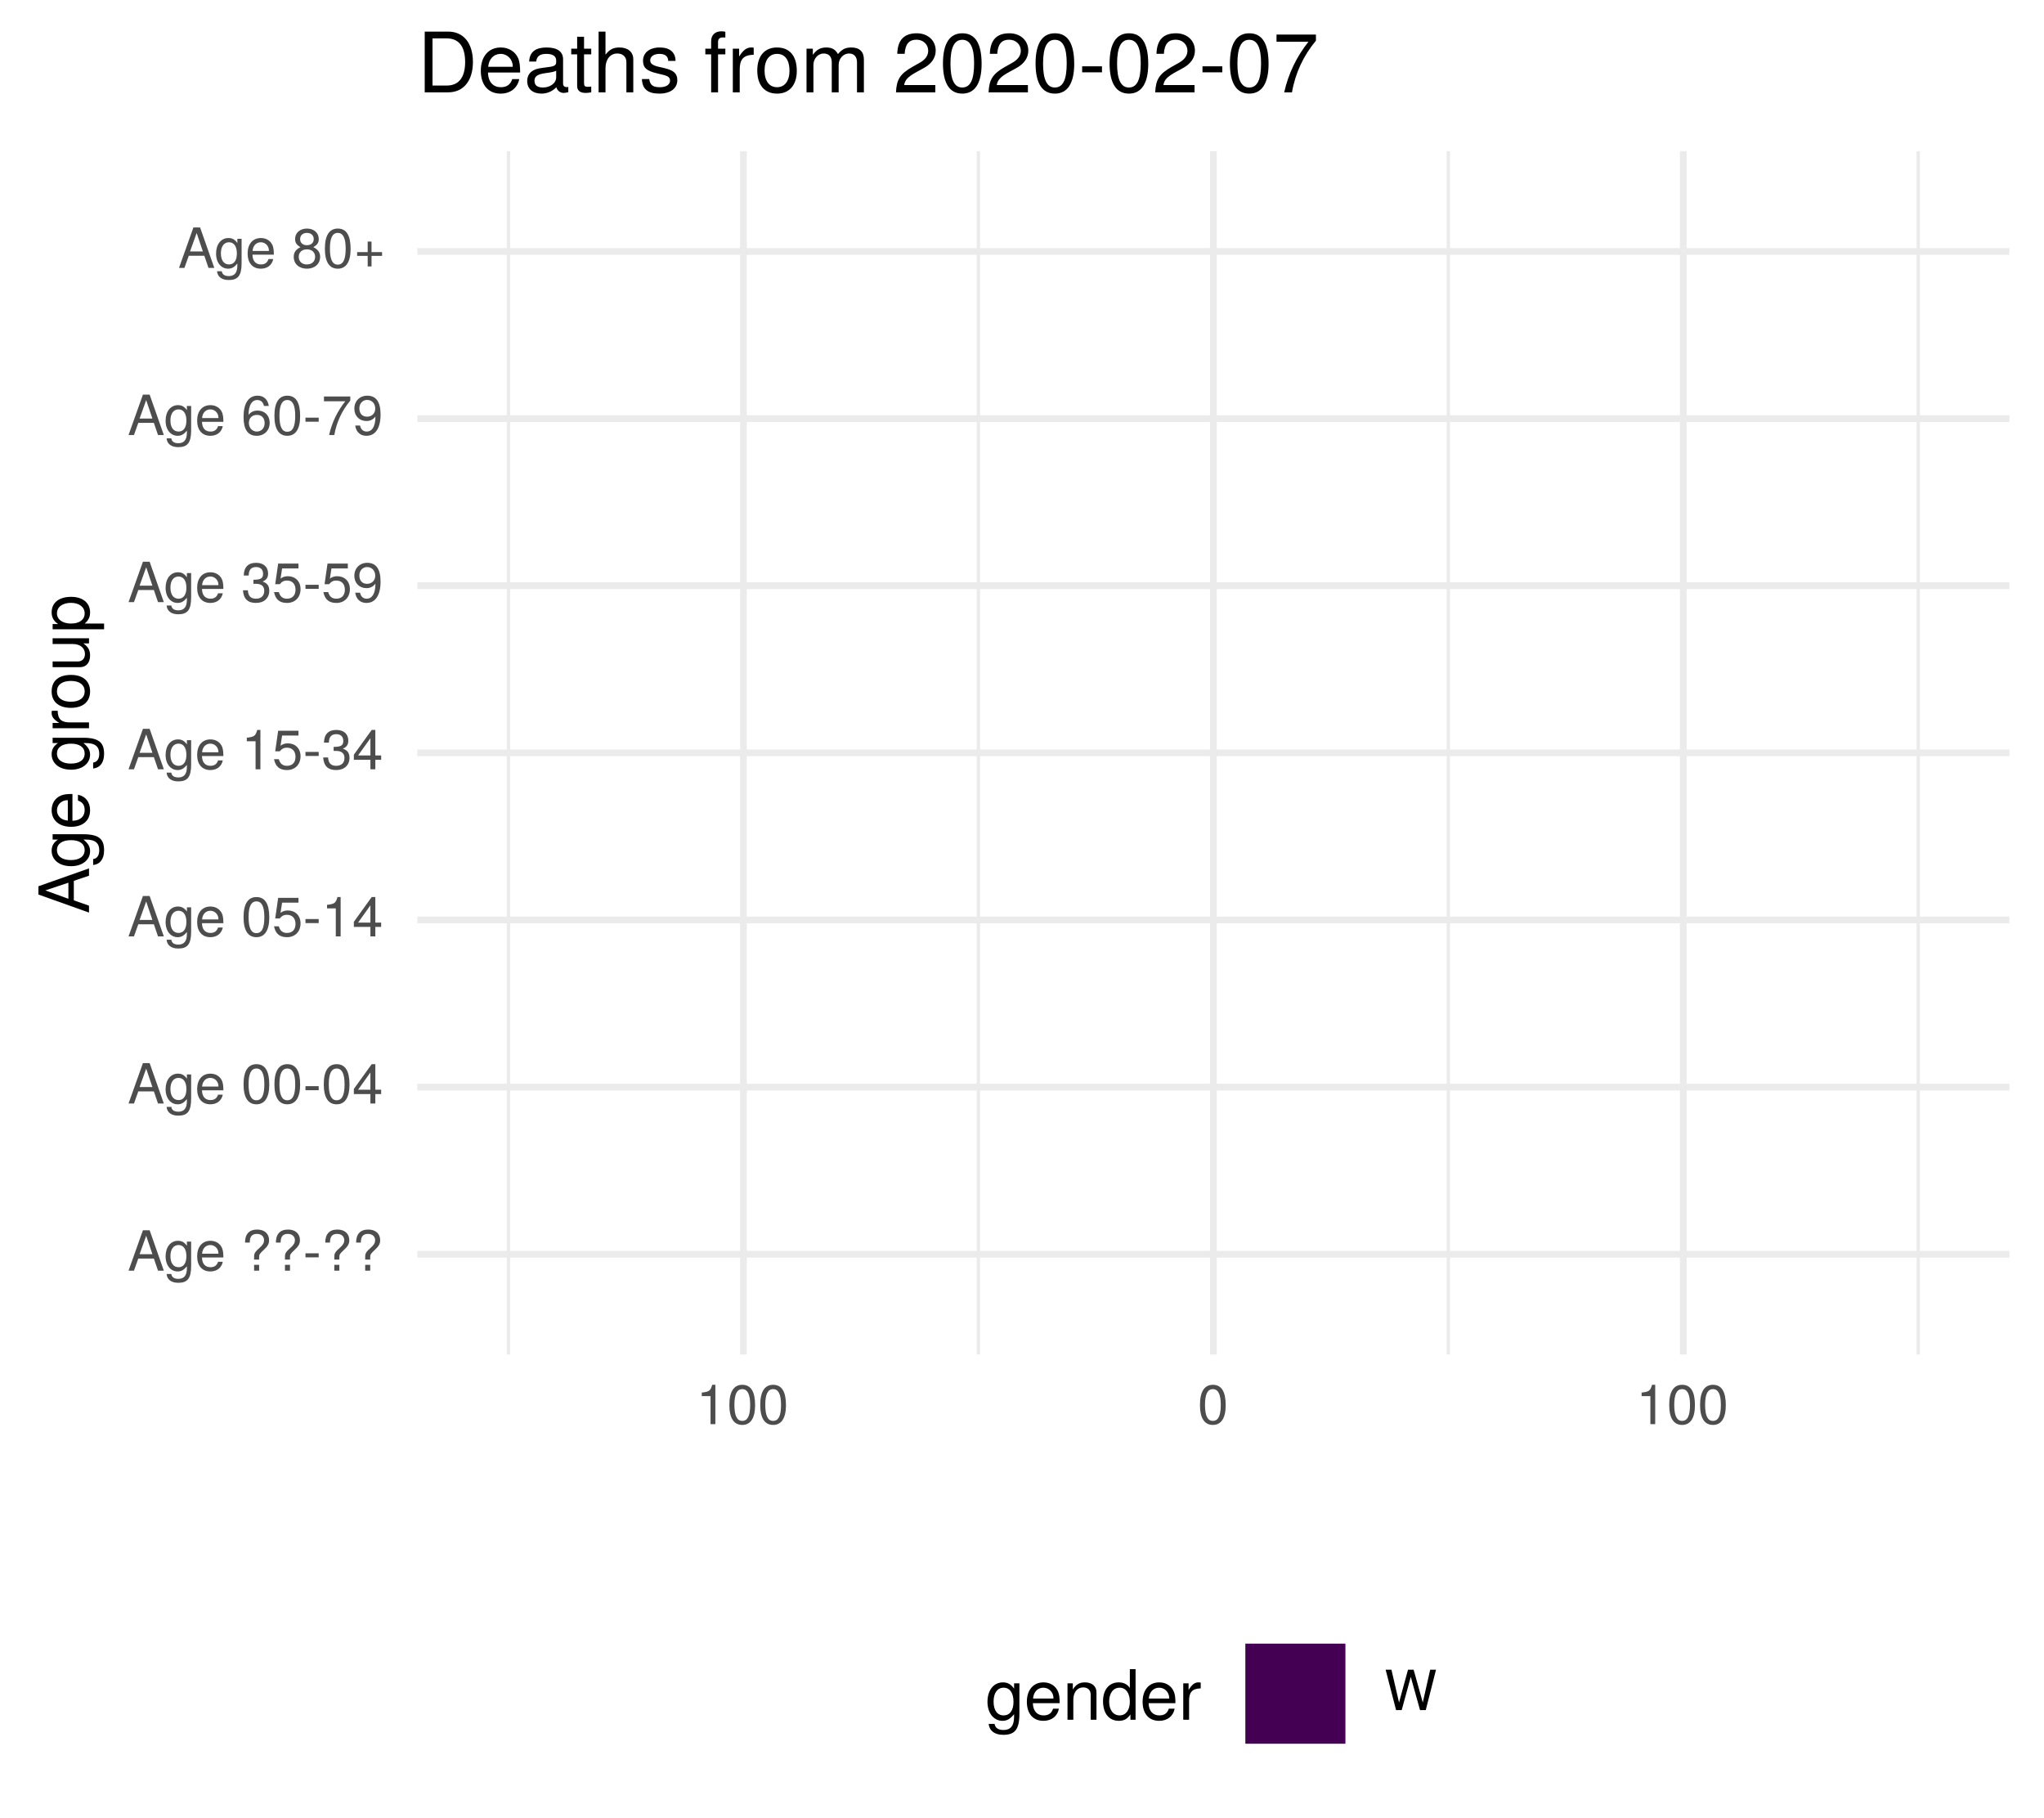
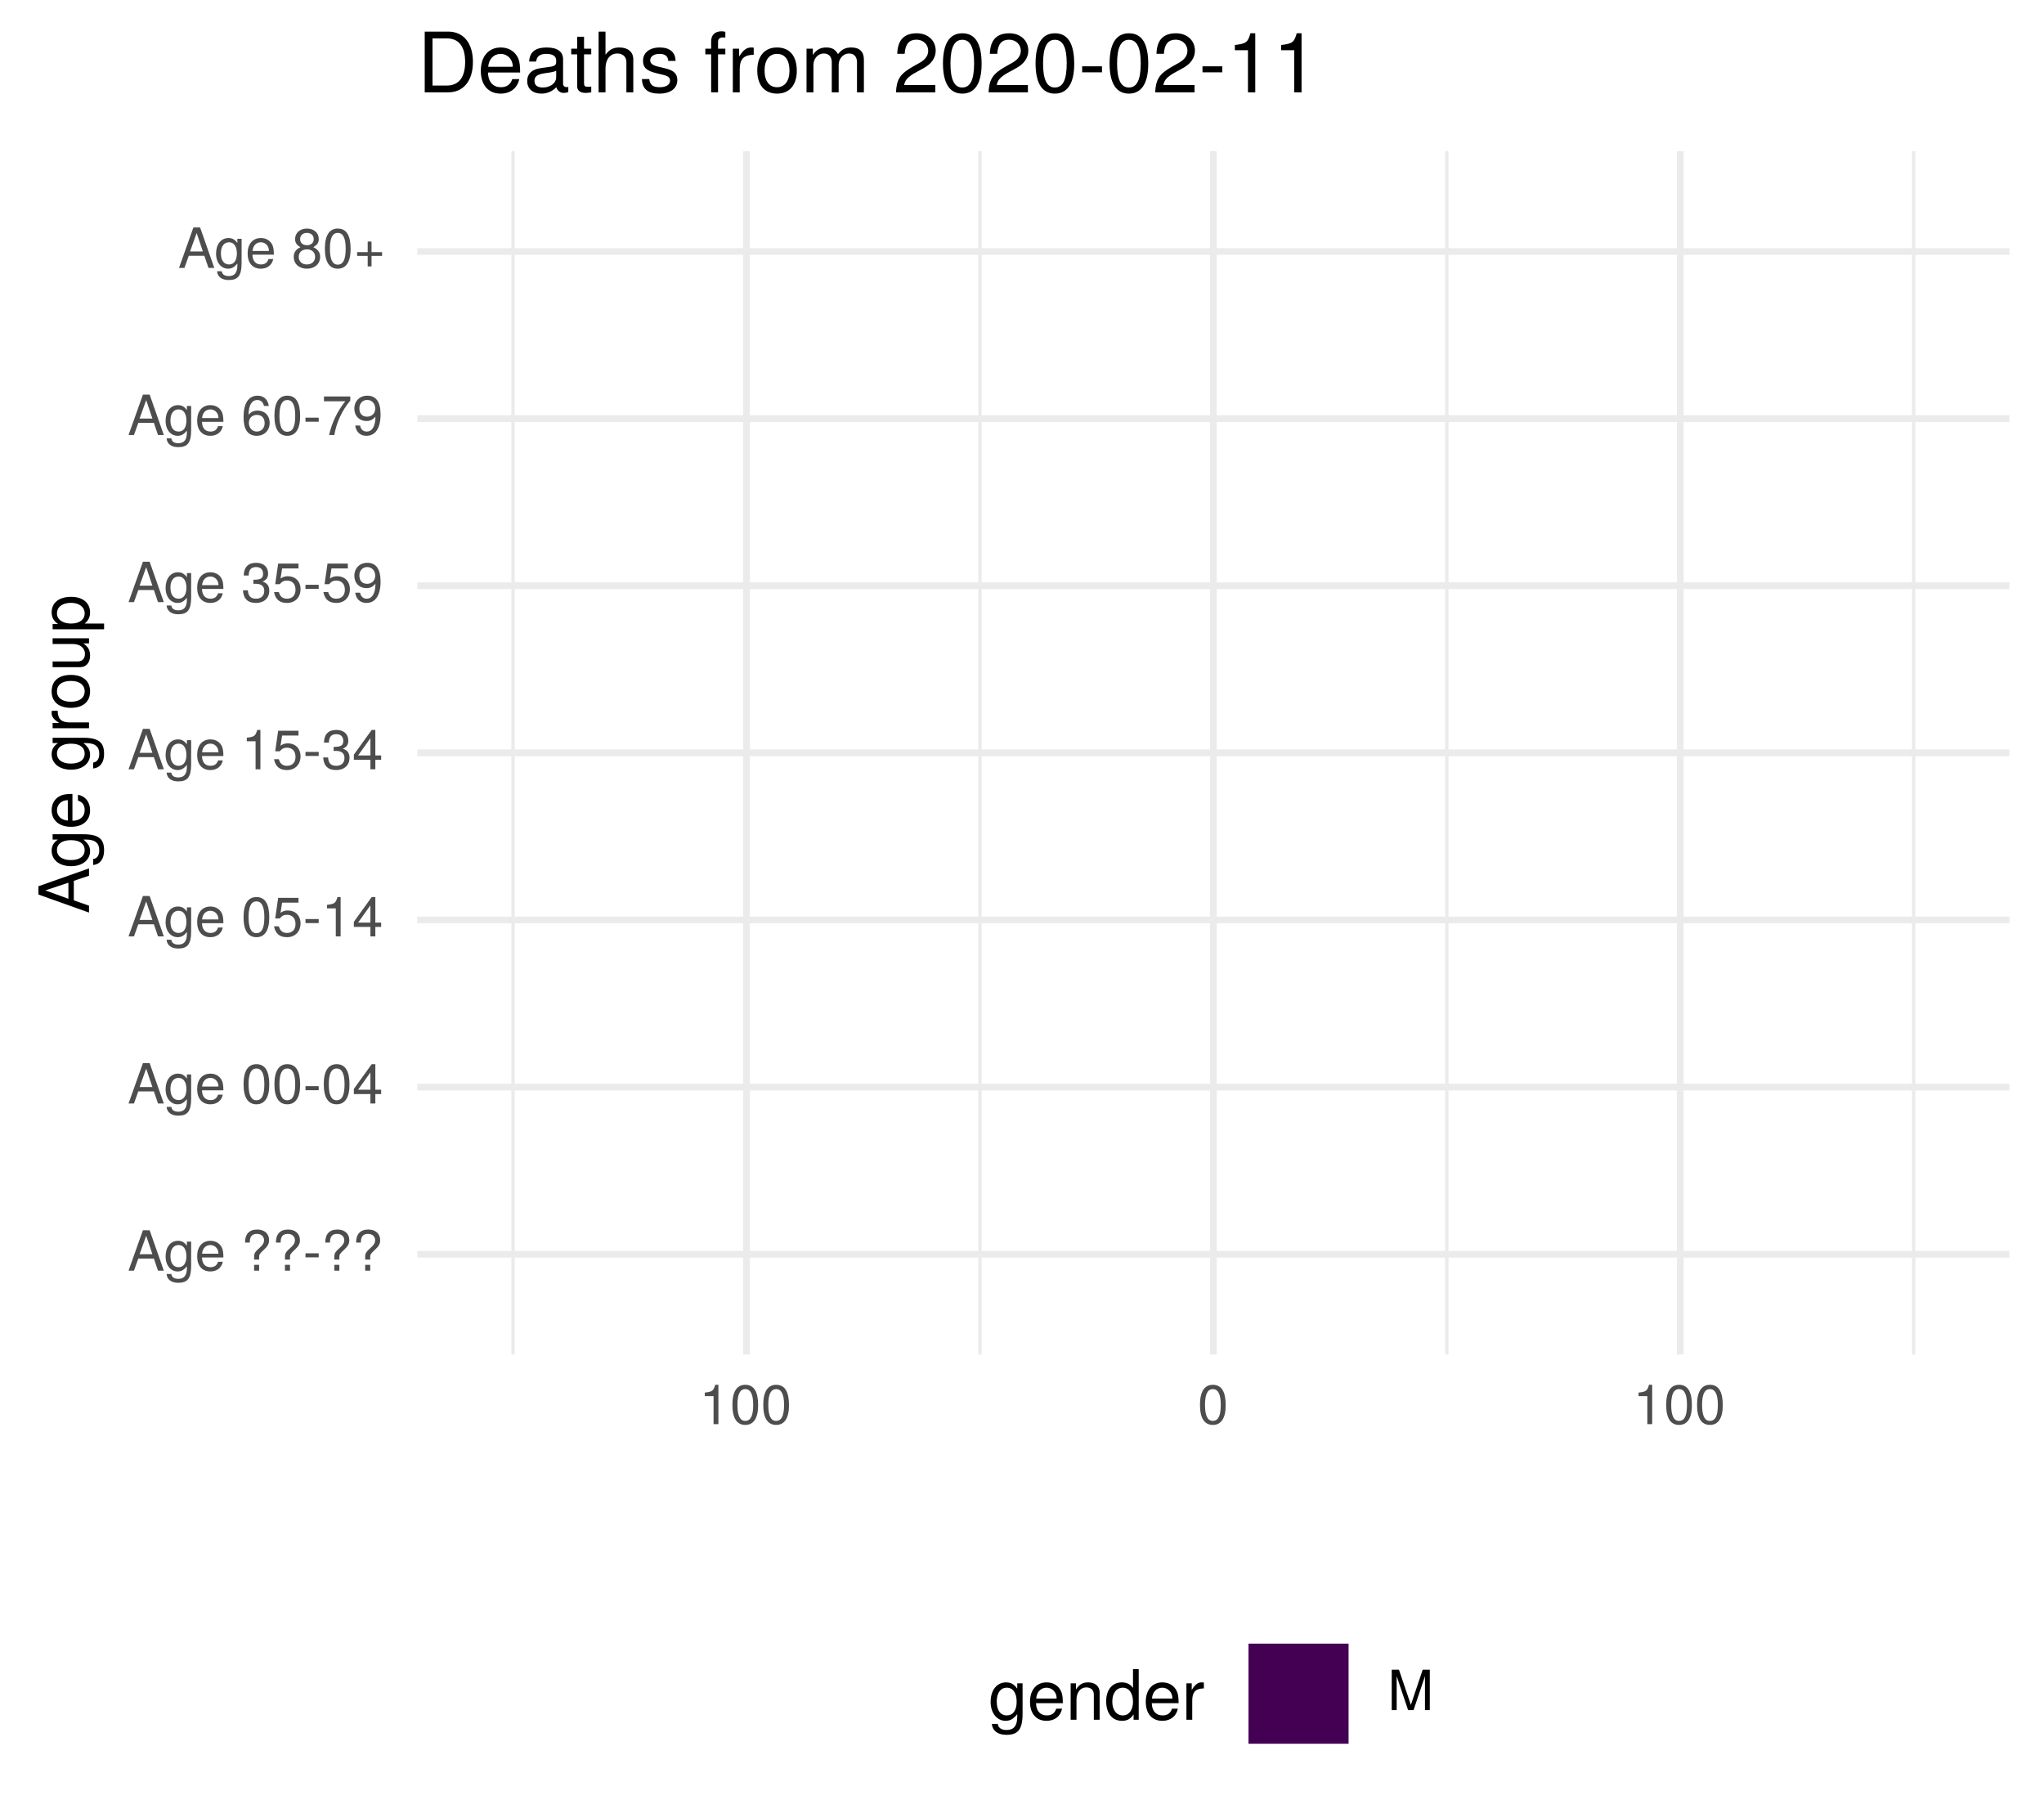
<svg xmlns="http://www.w3.org/2000/svg" xmlns:xlink="http://www.w3.org/1999/xlink" width="324pt" height="288pt" viewBox="0 0 324 288" version="1.1">
  <defs>
    <g>
      <symbol overflow="visible" id="glyph0-0">
        <path style="stroke:none;" d="" />
      </symbol>
      <symbol overflow="visible" id="glyph0-1">
        <path style="stroke:none;" d="M 5.75 0 L 3.5 -6.406 L 2.438 -6.406 L 0.156 0 L 1.016 0 L 1.703 -1.922 L 4.172 -1.922 L 4.828 0 Z M 3.938 -2.609 L 1.906 -2.609 L 2.953 -5.531 Z M 3.938 -2.609 " />
      </symbol>
      <symbol overflow="visible" id="glyph0-2">
        <path style="stroke:none;" d="M 4.297 -0.75 L 4.297 -4.609 L 3.625 -4.609 L 3.625 -3.938 C 3.25 -4.484 2.812 -4.734 2.219 -4.734 C 1.047 -4.734 0.25 -3.75 0.25 -2.266 C 0.25 -0.812 1.078 0.125 2.156 0.125 C 2.734 0.125 3.141 -0.109 3.625 -0.688 L 3.625 -0.391 C 3.625 0.828 3.125 1.297 2.266 1.297 C 1.688 1.297 1.234 1.094 1.156 0.531 L 0.406 0.531 C 0.484 1.406 1.156 1.922 2.25 1.922 C 3.688 1.922 4.297 1.281 4.297 -0.75 Z M 3.547 -2.281 C 3.547 -1.172 3.078 -0.547 2.312 -0.547 C 1.5 -0.547 1.016 -1.188 1.016 -2.312 C 1.016 -3.406 1.516 -4.062 2.297 -4.062 C 3.094 -4.062 3.547 -3.391 3.547 -2.281 Z M 3.547 -2.281 " />
      </symbol>
      <symbol overflow="visible" id="glyph0-3">
        <path style="stroke:none;" d="M 4.516 -2.094 C 4.516 -2.766 4.453 -3.188 4.328 -3.531 C 4.031 -4.281 3.328 -4.734 2.469 -4.734 C 1.172 -4.734 0.359 -3.797 0.359 -2.281 C 0.359 -0.766 1.156 0.125 2.453 0.125 C 3.5 0.125 4.234 -0.469 4.422 -1.406 L 3.672 -1.406 C 3.469 -0.797 3.062 -0.547 2.469 -0.547 C 1.703 -0.547 1.141 -1.031 1.125 -2.094 Z M 3.734 -2.75 C 3.734 -2.75 3.734 -2.703 3.719 -2.688 L 1.141 -2.688 C 1.203 -3.516 1.719 -4.062 2.453 -4.062 C 3.172 -4.062 3.734 -3.469 3.734 -2.75 Z M 3.734 -2.75 " />
      </symbol>
      <symbol overflow="visible" id="glyph0-4">
        <path style="stroke:none;" d="" />
      </symbol>
      <symbol overflow="visible" id="glyph0-5">
        <path style="stroke:none;" d="M 4.422 -4.828 C 4.422 -5.859 3.688 -6.516 2.547 -6.516 C 1.281 -6.516 0.609 -5.812 0.609 -4.453 L 1.359 -4.453 C 1.359 -5.422 1.719 -5.828 2.5 -5.828 C 3.172 -5.828 3.625 -5.422 3.625 -4.828 C 3.625 -4.422 3.438 -4.078 2.969 -3.672 C 2.453 -3.203 2.453 -3.203 2.297 -3 C 2.109 -2.75 2.047 -2.547 2.047 -2.234 L 2.047 -1.75 L 2.844 -1.75 L 2.844 -2.156 C 2.844 -2.547 2.938 -2.703 3.531 -3.25 C 4.203 -3.859 4.422 -4.25 4.422 -4.828 Z M 2.844 0 L 2.844 -0.922 L 2.047 -0.922 L 2.047 0 Z M 2.844 0 " />
      </symbol>
      <symbol overflow="visible" id="glyph0-6">
        <path style="stroke:none;" d="M 2.5 -2.109 L 2.5 -2.75 L 0.406 -2.75 L 0.406 -2.109 Z M 2.5 -2.109 " />
      </symbol>
      <symbol overflow="visible" id="glyph0-7">
        <path style="stroke:none;" d="M 4.453 -3 C 4.453 -5.156 3.781 -6.234 2.422 -6.234 C 1.078 -6.234 0.375 -5.141 0.375 -3.047 C 0.375 -0.953 1.078 0.125 2.422 0.125 C 3.734 0.125 4.453 -0.953 4.453 -3 Z M 3.672 -3.062 C 3.672 -1.297 3.266 -0.516 2.406 -0.516 C 1.578 -0.516 1.172 -1.344 1.172 -3.047 C 1.172 -4.75 1.578 -5.547 2.422 -5.547 C 3.25 -5.547 3.672 -4.734 3.672 -3.062 Z M 3.672 -3.062 " />
      </symbol>
      <symbol overflow="visible" id="glyph0-8">
        <path style="stroke:none;" d="M 4.578 -1.5 L 4.578 -2.188 L 3.656 -2.188 L 3.656 -6.234 L 3.078 -6.234 L 0.25 -2.312 L 0.25 -1.5 L 2.875 -1.5 L 2.875 0 L 3.656 0 L 3.656 -1.5 Z M 2.875 -2.188 L 0.922 -2.188 L 2.875 -4.922 Z M 2.875 -2.188 " />
      </symbol>
      <symbol overflow="visible" id="glyph0-9">
        <path style="stroke:none;" d="M 4.516 -2.062 C 4.516 -3.297 3.688 -4.109 2.5 -4.109 C 2.062 -4.109 1.703 -4 1.344 -3.734 L 1.594 -5.344 L 4.188 -5.344 L 4.188 -6.109 L 0.969 -6.109 L 0.5 -2.844 L 1.219 -2.844 C 1.578 -3.266 1.875 -3.422 2.359 -3.422 C 3.188 -3.422 3.719 -2.891 3.719 -1.969 C 3.719 -1.062 3.203 -0.547 2.359 -0.547 C 1.688 -0.547 1.266 -0.891 1.078 -1.594 L 0.312 -1.594 C 0.562 -0.359 1.266 0.125 2.375 0.125 C 3.641 0.125 4.516 -0.75 4.516 -2.062 Z M 4.516 -2.062 " />
      </symbol>
      <symbol overflow="visible" id="glyph0-10">
        <path style="stroke:none;" d="M 3.047 0 L 3.047 -6.234 L 2.547 -6.234 C 2.266 -5.281 2.094 -5.141 0.891 -5 L 0.891 -4.438 L 2.281 -4.438 L 2.281 0 Z M 3.047 0 " />
      </symbol>
      <symbol overflow="visible" id="glyph0-11">
        <path style="stroke:none;" d="M 4.453 -1.812 C 4.453 -2.562 4.141 -3.016 3.391 -3.266 C 3.969 -3.5 4.266 -3.891 4.266 -4.516 C 4.266 -5.594 3.547 -6.234 2.359 -6.234 C 1.109 -6.234 0.438 -5.547 0.406 -4.219 L 1.188 -4.219 C 1.203 -5.141 1.578 -5.562 2.375 -5.562 C 3.062 -5.562 3.469 -5.156 3.469 -4.5 C 3.469 -3.828 3.188 -3.547 1.938 -3.547 L 1.938 -2.906 L 2.359 -2.906 C 3.219 -2.906 3.656 -2.5 3.656 -1.797 C 3.656 -1.016 3.172 -0.547 2.359 -0.547 C 1.516 -0.547 1.109 -0.969 1.062 -1.875 L 0.281 -1.875 C 0.375 -0.5 1.062 0.125 2.344 0.125 C 3.625 0.125 4.453 -0.641 4.453 -1.812 Z M 4.453 -1.812 " />
      </symbol>
      <symbol overflow="visible" id="glyph0-12">
        <path style="stroke:none;" d="M 4.484 -3.266 C 4.484 -5.219 3.797 -6.234 2.375 -6.234 C 1.188 -6.234 0.328 -5.391 0.328 -4.172 C 0.328 -3.016 1.125 -2.219 2.25 -2.219 C 2.844 -2.219 3.266 -2.438 3.672 -2.922 C 3.672 -1.406 3.172 -0.547 2.281 -0.547 C 1.734 -0.547 1.359 -0.891 1.234 -1.5 L 0.469 -1.5 C 0.609 -0.469 1.281 0.125 2.234 0.125 C 3.688 0.125 4.484 -1.109 4.484 -3.266 Z M 3.641 -4.188 C 3.641 -3.422 3.094 -2.906 2.344 -2.906 C 1.594 -2.906 1.125 -3.391 1.125 -4.234 C 1.125 -5.016 1.656 -5.562 2.359 -5.562 C 3.094 -5.562 3.641 -5 3.641 -4.188 Z M 3.641 -4.188 " />
      </symbol>
      <symbol overflow="visible" id="glyph0-13">
        <path style="stroke:none;" d="M 4.516 -1.938 C 4.516 -3.094 3.719 -3.875 2.609 -3.875 C 1.984 -3.875 1.5 -3.641 1.172 -3.188 C 1.172 -4.703 1.672 -5.547 2.562 -5.547 C 3.109 -5.547 3.484 -5.203 3.609 -4.609 L 4.375 -4.609 C 4.234 -5.625 3.562 -6.234 2.609 -6.234 C 1.156 -6.234 0.375 -5.016 0.375 -2.844 C 0.375 -0.891 1.047 0.125 2.469 0.125 C 3.656 0.125 4.516 -0.719 4.516 -1.938 Z M 3.719 -1.875 C 3.719 -1.094 3.188 -0.547 2.484 -0.547 C 1.766 -0.547 1.219 -1.125 1.219 -1.922 C 1.219 -2.688 1.734 -3.188 2.5 -3.188 C 3.25 -3.188 3.719 -2.703 3.719 -1.875 Z M 3.719 -1.875 " />
      </symbol>
      <symbol overflow="visible" id="glyph0-14">
        <path style="stroke:none;" d="M 4.578 -5.453 L 4.578 -6.109 L 0.406 -6.109 L 0.406 -5.344 L 3.781 -5.344 C 2.531 -3.781 1.656 -1.953 1.219 0 L 2.047 0 C 2.391 -2.016 3.266 -3.891 4.578 -5.453 Z M 4.578 -5.453 " />
      </symbol>
      <symbol overflow="visible" id="glyph0-15">
        <path style="stroke:none;" d="M 4.516 -1.766 C 4.516 -2.453 4.156 -2.938 3.438 -3.281 C 4.078 -3.672 4.297 -3.984 4.297 -4.578 C 4.297 -5.547 3.531 -6.234 2.422 -6.234 C 1.312 -6.234 0.547 -5.547 0.547 -4.578 C 0.547 -4 0.75 -3.672 1.391 -3.281 C 0.672 -2.938 0.328 -2.453 0.328 -1.766 C 0.328 -0.625 1.188 0.125 2.422 0.125 C 3.656 0.125 4.516 -0.625 4.516 -1.766 Z M 3.5 -4.562 C 3.5 -3.969 3.062 -3.594 2.422 -3.594 C 1.766 -3.594 1.344 -3.969 1.344 -4.562 C 1.344 -5.156 1.766 -5.547 2.422 -5.547 C 3.078 -5.547 3.5 -5.156 3.5 -4.562 Z M 3.719 -1.75 C 3.719 -1.016 3.188 -0.547 2.406 -0.547 C 1.641 -0.547 1.125 -1.016 1.125 -1.75 C 1.125 -2.484 1.641 -2.938 2.422 -2.938 C 3.188 -2.938 3.719 -2.484 3.719 -1.75 Z M 3.719 -1.75 " />
      </symbol>
      <symbol overflow="visible" id="glyph0-16">
        <path style="stroke:none;" d="M 4.547 -1.906 L 4.547 -2.5 L 2.875 -2.5 L 2.875 -4.172 L 2.266 -4.172 L 2.266 -2.5 L 0.594 -2.5 L 0.594 -1.906 L 2.266 -1.906 L 2.266 -0.234 L 2.875 -0.234 L 2.875 -1.906 Z M 4.547 -1.906 " />
      </symbol>
      <symbol overflow="visible" id="glyph0-17">
-         <path style="stroke:none;" d="M 8.172 -6.406 L 7.25 -6.406 L 6.078 -1.203 L 4.625 -6.406 L 3.734 -6.406 L 2.312 -1.203 L 1.109 -6.406 L 0.188 -6.406 L 1.844 0 L 2.734 0 L 4.172 -5.266 L 5.641 0 L 6.547 0 Z M 8.172 -6.406 " />
+         <path style="stroke:none;" d="M 6.688 0 L 6.688 -6.406 L 5.562 -6.406 L 3.688 -0.828 L 1.797 -6.406 L 0.656 -6.406 L 0.656 0 L 1.438 0 L 1.438 -5.375 L 3.25 0 L 4.109 0 L 5.922 -5.375 L 5.922 0 Z M 6.688 0 " />
      </symbol>
      <symbol overflow="visible" id="glyph1-0">
        <path style="stroke:none;" d="" />
      </symbol>
      <symbol overflow="visible" id="glyph1-1">
        <path style="stroke:none;" d="M 0 -7.188 L -8.016 -4.359 L -8.016 -3.047 L 0 -0.188 L 0 -1.281 L -2.406 -2.125 L -2.406 -5.219 L 0 -6.031 Z M -3.266 -4.922 L -3.266 -2.375 L -6.922 -3.703 Z M -3.266 -4.922 " />
      </symbol>
      <symbol overflow="visible" id="glyph1-2">
        <path style="stroke:none;" d="M -0.953 -5.375 L -5.766 -5.375 L -5.766 -4.531 L -4.922 -4.531 C -5.609 -4.062 -5.922 -3.516 -5.922 -2.766 C -5.922 -1.312 -4.703 -0.312 -2.828 -0.312 C -1.016 -0.312 0.172 -1.344 0.172 -2.688 C 0.172 -3.422 -0.141 -3.922 -0.875 -4.531 L -0.484 -4.531 C 1.047 -4.531 1.625 -3.906 1.625 -2.844 C 1.625 -2.109 1.359 -1.547 0.656 -1.438 L 0.656 -0.5 C 1.75 -0.609 2.391 -1.453 2.391 -2.812 C 2.391 -4.609 1.594 -5.375 -0.953 -5.375 Z M -2.844 -4.438 C -1.469 -4.438 -0.688 -3.844 -0.688 -2.875 C -0.688 -1.875 -1.484 -1.281 -2.875 -1.281 C -4.266 -1.281 -5.078 -1.891 -5.078 -2.875 C -5.078 -3.859 -4.25 -4.438 -2.844 -4.438 Z M -2.844 -4.438 " />
      </symbol>
      <symbol overflow="visible" id="glyph1-3">
        <path style="stroke:none;" d="M -2.625 -5.641 C -3.453 -5.641 -3.984 -5.578 -4.406 -5.406 C -5.359 -5.031 -5.922 -4.156 -5.922 -3.078 C -5.922 -1.469 -4.734 -0.438 -2.844 -0.438 C -0.953 -0.438 0.172 -1.438 0.172 -3.062 C 0.172 -4.375 -0.578 -5.297 -1.75 -5.516 L -1.75 -4.594 C -0.984 -4.344 -0.688 -3.828 -0.688 -3.094 C -0.688 -2.141 -1.297 -1.422 -2.625 -1.391 Z M -3.438 -4.656 C -3.438 -4.656 -3.391 -4.656 -3.359 -4.656 L -3.359 -1.422 C -4.391 -1.5 -5.078 -2.141 -5.078 -3.062 C -5.078 -3.969 -4.328 -4.656 -3.438 -4.656 Z M -3.438 -4.656 " />
      </symbol>
      <symbol overflow="visible" id="glyph1-4">
        <path style="stroke:none;" d="" />
      </symbol>
      <symbol overflow="visible" id="glyph1-5">
        <path style="stroke:none;" d="M -4.969 -3.531 L -5.891 -3.531 C -5.922 -3.375 -5.922 -3.297 -5.922 -3.172 C -5.922 -2.578 -5.578 -2.141 -4.719 -1.609 L -5.766 -1.609 L -5.766 -0.766 L 0 -0.766 L 0 -1.688 L -2.984 -1.688 C -4.297 -1.688 -4.938 -2.109 -4.969 -3.531 Z M -4.969 -3.531 " />
      </symbol>
      <symbol overflow="visible" id="glyph1-6">
        <path style="stroke:none;" d="M -2.844 -5.609 C -4.828 -5.609 -5.922 -4.656 -5.922 -2.984 C -5.922 -1.375 -4.812 -0.391 -2.875 -0.391 C -0.953 -0.391 0.172 -1.359 0.172 -3 C 0.172 -4.625 -0.953 -5.609 -2.844 -5.609 Z M -2.844 -4.656 C -1.5 -4.656 -0.688 -4.016 -0.688 -3 C -0.688 -1.984 -1.484 -1.359 -2.875 -1.359 C -4.266 -1.359 -5.078 -1.984 -5.078 -3 C -5.078 -4.031 -4.281 -4.656 -2.844 -4.656 Z M -2.844 -4.656 " />
      </symbol>
      <symbol overflow="visible" id="glyph1-7">
        <path style="stroke:none;" d="M 0 -5.297 L -5.766 -5.297 L -5.766 -4.391 L -2.578 -4.391 C -1.406 -4.391 -0.641 -3.766 -0.641 -2.812 C -0.641 -2.094 -1.078 -1.625 -1.766 -1.625 L -5.766 -1.625 L -5.766 -0.719 L -1.406 -0.719 C -0.453 -0.719 0.172 -1.438 0.172 -2.547 C 0.172 -3.406 -0.125 -3.938 -0.891 -4.484 L 0 -4.484 Z M 0 -5.297 " />
      </symbol>
      <symbol overflow="visible" id="glyph1-8">
        <path style="stroke:none;" d="M -2.828 -5.75 C -4.766 -5.75 -5.922 -4.812 -5.922 -3.281 C -5.922 -2.5 -5.578 -1.875 -4.891 -1.438 L -5.766 -1.438 L -5.766 -0.609 L 2.391 -0.609 L 2.391 -1.516 L -0.688 -1.516 C -0.094 -2 0.172 -2.547 0.172 -3.281 C 0.172 -4.781 -0.984 -5.75 -2.828 -5.75 Z M -2.844 -4.797 C -1.547 -4.797 -0.688 -4.125 -0.688 -3.125 C -0.688 -2.156 -1.484 -1.516 -2.844 -1.516 C -4.188 -1.516 -5.078 -2.156 -5.078 -3.125 C -5.078 -4.141 -4.219 -4.797 -2.844 -4.797 Z M -2.844 -4.797 " />
      </symbol>
      <symbol overflow="visible" id="glyph2-0">
        <path style="stroke:none;" d="" />
      </symbol>
      <symbol overflow="visible" id="glyph2-1">
        <path style="stroke:none;" d="M 5.375 -0.953 L 5.375 -5.766 L 4.531 -5.766 L 4.531 -4.922 C 4.062 -5.609 3.516 -5.922 2.766 -5.922 C 1.312 -5.922 0.312 -4.703 0.312 -2.828 C 0.312 -1.016 1.344 0.172 2.688 0.172 C 3.422 0.172 3.922 -0.141 4.531 -0.875 L 4.531 -0.484 C 4.531 1.047 3.906 1.625 2.844 1.625 C 2.109 1.625 1.547 1.359 1.438 0.656 L 0.5 0.656 C 0.609 1.75 1.453 2.391 2.812 2.391 C 4.609 2.391 5.375 1.594 5.375 -0.953 Z M 4.438 -2.844 C 4.438 -1.469 3.844 -0.688 2.875 -0.688 C 1.875 -0.688 1.281 -1.484 1.281 -2.875 C 1.281 -4.266 1.891 -5.078 2.875 -5.078 C 3.859 -5.078 4.438 -4.25 4.438 -2.844 Z M 4.438 -2.844 " />
      </symbol>
      <symbol overflow="visible" id="glyph2-2">
        <path style="stroke:none;" d="M 5.641 -2.625 C 5.641 -3.453 5.578 -3.984 5.406 -4.406 C 5.031 -5.359 4.156 -5.922 3.078 -5.922 C 1.469 -5.922 0.438 -4.734 0.438 -2.844 C 0.438 -0.953 1.438 0.172 3.062 0.172 C 4.375 0.172 5.297 -0.578 5.516 -1.75 L 4.594 -1.75 C 4.344 -0.984 3.828 -0.688 3.094 -0.688 C 2.141 -0.688 1.422 -1.297 1.391 -2.625 Z M 4.656 -3.438 C 4.656 -3.438 4.656 -3.391 4.656 -3.359 L 1.422 -3.359 C 1.5 -4.391 2.141 -5.078 3.062 -5.078 C 3.969 -5.078 4.656 -4.328 4.656 -3.438 Z M 4.656 -3.438 " />
      </symbol>
      <symbol overflow="visible" id="glyph2-3">
        <path style="stroke:none;" d="M 5.359 0 L 5.359 -4.359 C 5.359 -5.312 4.641 -5.922 3.531 -5.922 C 2.672 -5.922 2.125 -5.594 1.609 -4.797 L 1.609 -5.766 L 0.766 -5.766 L 0.766 0 L 1.688 0 L 1.688 -3.172 C 1.688 -4.359 2.328 -5.125 3.25 -5.125 C 3.984 -5.125 4.438 -4.688 4.438 -4 L 4.438 0 Z M 5.359 0 " />
      </symbol>
      <symbol overflow="visible" id="glyph2-4">
        <path style="stroke:none;" d="M 5.438 0 L 5.438 -8.016 L 4.531 -8.016 L 4.531 -5.031 C 4.141 -5.625 3.531 -5.922 2.766 -5.922 C 1.266 -5.922 0.281 -4.781 0.281 -2.938 C 0.281 -0.984 1.25 0.172 2.797 0.172 C 3.594 0.172 4.141 -0.125 4.625 -0.844 L 4.625 0 Z M 4.531 -2.859 C 4.531 -1.531 3.891 -0.688 2.922 -0.688 C 1.906 -0.688 1.25 -1.547 1.25 -2.875 C 1.25 -4.219 1.906 -5.078 2.922 -5.078 C 3.906 -5.078 4.531 -4.188 4.531 -2.859 Z M 4.531 -2.859 " />
      </symbol>
      <symbol overflow="visible" id="glyph2-5">
        <path style="stroke:none;" d="M 3.531 -4.969 L 3.531 -5.891 C 3.375 -5.922 3.297 -5.922 3.172 -5.922 C 2.578 -5.922 2.141 -5.578 1.609 -4.719 L 1.609 -5.766 L 0.766 -5.766 L 0.766 0 L 1.688 0 L 1.688 -2.984 C 1.688 -4.297 2.109 -4.938 3.531 -4.969 Z M 3.531 -4.969 " />
      </symbol>
      <symbol overflow="visible" id="glyph3-0">
        <path style="stroke:none;" d="" />
      </symbol>
      <symbol overflow="visible" id="glyph3-1">
        <path style="stroke:none;" d="M 8.812 -4.812 C 8.812 -7.797 7.328 -9.625 4.891 -9.625 L 1.172 -9.625 L 1.172 0 L 4.891 0 C 7.312 0 8.812 -1.828 8.812 -4.812 Z M 7.578 -4.812 C 7.578 -2.375 6.578 -1.078 4.672 -1.078 L 2.406 -1.078 L 2.406 -8.547 L 4.672 -8.547 C 6.578 -8.547 7.578 -7.266 7.578 -4.812 Z M 7.578 -4.812 " />
      </symbol>
      <symbol overflow="visible" id="glyph3-2">
        <path style="stroke:none;" d="M 6.766 -3.141 C 6.766 -4.141 6.688 -4.781 6.5 -5.297 C 6.047 -6.438 4.984 -7.109 3.703 -7.109 C 1.766 -7.109 0.531 -5.688 0.531 -3.422 C 0.531 -1.156 1.734 0.203 3.672 0.203 C 5.25 0.203 6.344 -0.703 6.625 -2.094 L 5.516 -2.094 C 5.219 -1.188 4.594 -0.812 3.703 -0.812 C 2.562 -0.812 1.703 -1.562 1.672 -3.141 Z M 5.594 -4.125 C 5.594 -4.125 5.594 -4.062 5.578 -4.047 L 1.703 -4.047 C 1.797 -5.266 2.578 -6.094 3.688 -6.094 C 4.766 -6.094 5.594 -5.203 5.594 -4.125 Z M 5.594 -4.125 " />
      </symbol>
      <symbol overflow="visible" id="glyph3-3">
        <path style="stroke:none;" d="M 7.062 -0.031 L 7.062 -0.859 C 6.938 -0.828 6.891 -0.828 6.828 -0.828 C 6.438 -0.828 6.234 -1.031 6.234 -1.375 L 6.234 -5.234 C 6.234 -6.453 5.328 -7.109 3.625 -7.109 C 1.953 -7.109 0.922 -6.469 0.859 -4.875 L 1.969 -4.875 C 2.062 -5.719 2.562 -6.094 3.594 -6.094 C 4.578 -6.094 5.141 -5.734 5.141 -5.062 L 5.141 -4.781 C 5.141 -4.312 4.859 -4.125 3.984 -4.016 C 2.422 -3.812 2.188 -3.766 1.766 -3.594 C 0.969 -3.266 0.547 -2.641 0.547 -1.797 C 0.547 -0.547 1.422 0.203 2.828 0.203 C 3.703 0.203 4.562 -0.172 5.172 -0.812 C 5.297 -0.297 5.766 0.094 6.312 0.094 C 6.531 0.094 6.703 0.062 7.062 -0.031 Z M 5.141 -2.391 C 5.141 -1.406 4.125 -0.766 3.062 -0.766 C 2.203 -0.766 1.703 -1.062 1.703 -1.828 C 1.703 -2.547 2.188 -2.859 3.359 -3.031 C 4.531 -3.188 4.766 -3.25 5.141 -3.422 Z M 5.141 -2.391 " />
      </symbol>
      <symbol overflow="visible" id="glyph3-4">
        <path style="stroke:none;" d="M 3.359 0 L 3.359 -0.922 C 3.203 -0.891 3.031 -0.875 2.828 -0.875 C 2.344 -0.875 2.219 -1 2.219 -1.484 L 2.219 -6.016 L 3.359 -6.016 L 3.359 -6.922 L 2.219 -6.922 L 2.219 -8.812 L 1.125 -8.812 L 1.125 -6.922 L 0.188 -6.922 L 0.188 -6.016 L 1.125 -6.016 L 1.125 -1 C 1.125 -0.297 1.594 0.094 2.453 0.094 C 2.719 0.094 2.984 0.062 3.359 0 Z M 3.359 0 " />
      </symbol>
      <symbol overflow="visible" id="glyph3-5">
        <path style="stroke:none;" d="M 6.422 0 L 6.422 -5.234 C 6.422 -6.391 5.578 -7.109 4.234 -7.109 C 3.266 -7.109 2.672 -6.812 2.016 -5.969 L 2.016 -9.625 L 0.922 -9.625 L 0.922 0 L 2.016 0 L 2.016 -3.812 C 2.016 -5.234 2.766 -6.156 3.891 -6.156 C 4.672 -6.156 5.328 -5.703 5.328 -4.797 L 5.328 0 Z M 6.422 0 " />
      </symbol>
      <symbol overflow="visible" id="glyph3-6">
        <path style="stroke:none;" d="M 6.062 -1.938 C 6.062 -2.969 5.484 -3.484 4.109 -3.812 L 3.047 -4.062 C 2.156 -4.281 1.766 -4.562 1.766 -5.062 C 1.766 -5.688 2.344 -6.094 3.234 -6.094 C 4.125 -6.094 4.594 -5.719 4.625 -4.984 L 5.781 -4.984 C 5.766 -6.344 4.875 -7.109 3.281 -7.109 C 1.656 -7.109 0.625 -6.281 0.625 -5 C 0.625 -3.922 1.172 -3.406 2.812 -3.016 L 3.844 -2.766 C 4.609 -2.578 4.906 -2.344 4.906 -1.844 C 4.906 -1.203 4.266 -0.812 3.297 -0.812 C 2.312 -0.812 1.75 -1.062 1.609 -2.109 L 0.453 -2.109 C 0.5 -0.516 1.406 0.203 3.203 0.203 C 4.953 0.203 6.062 -0.609 6.062 -1.938 Z M 6.062 -1.938 " />
      </symbol>
      <symbol overflow="visible" id="glyph3-7">
        <path style="stroke:none;" d="" />
      </symbol>
      <symbol overflow="visible" id="glyph3-8">
        <path style="stroke:none;" d="M 3.406 -6.016 L 3.406 -6.922 L 2.25 -6.922 L 2.25 -8 C 2.25 -8.469 2.516 -8.703 3.031 -8.703 C 3.109 -8.703 3.156 -8.703 3.406 -8.688 L 3.406 -9.594 C 3.156 -9.656 3.016 -9.672 2.781 -9.672 C 1.766 -9.672 1.156 -9.078 1.156 -8.094 L 1.156 -6.922 L 0.234 -6.922 L 0.234 -6.016 L 1.156 -6.016 L 1.156 0 L 2.25 0 L 2.25 -6.016 Z M 3.406 -6.016 " />
      </symbol>
      <symbol overflow="visible" id="glyph3-9">
        <path style="stroke:none;" d="M 4.234 -5.953 L 4.234 -7.078 C 4.047 -7.109 3.969 -7.109 3.812 -7.109 C 3.109 -7.109 2.562 -6.688 1.922 -5.672 L 1.922 -6.922 L 0.922 -6.922 L 0.922 0 L 2.016 0 L 2.016 -3.594 C 2.016 -5.156 2.531 -5.922 4.234 -5.953 Z M 4.234 -5.953 " />
      </symbol>
      <symbol overflow="visible" id="glyph3-10">
        <path style="stroke:none;" d="M 6.734 -3.406 C 6.734 -5.797 5.578 -7.109 3.594 -7.109 C 1.656 -7.109 0.469 -5.781 0.469 -3.453 C 0.469 -1.141 1.641 0.203 3.609 0.203 C 5.547 0.203 6.734 -1.141 6.734 -3.406 Z M 5.578 -3.422 C 5.578 -1.797 4.812 -0.812 3.609 -0.812 C 2.375 -0.812 1.625 -1.781 1.625 -3.453 C 1.625 -5.125 2.375 -6.094 3.609 -6.094 C 4.844 -6.094 5.578 -5.141 5.578 -3.422 Z M 5.578 -3.422 " />
      </symbol>
      <symbol overflow="visible" id="glyph3-11">
        <path style="stroke:none;" d="M 10.031 0 L 10.031 -5.188 C 10.031 -6.438 9.344 -7.109 8.047 -7.109 C 7.125 -7.109 6.578 -6.844 5.922 -6.062 C 5.516 -6.797 4.969 -7.109 4.062 -7.109 C 3.141 -7.109 2.531 -6.766 1.938 -5.938 L 1.938 -6.922 L 0.938 -6.922 L 0.938 0 L 2.031 0 L 2.031 -4.344 C 2.031 -5.344 2.766 -6.156 3.656 -6.156 C 4.469 -6.156 4.938 -5.656 4.938 -4.766 L 4.938 0 L 6.031 0 L 6.031 -4.344 C 6.031 -5.344 6.766 -6.156 7.672 -6.156 C 8.469 -6.156 8.938 -5.641 8.938 -4.766 L 8.938 0 Z M 10.031 0 " />
      </symbol>
      <symbol overflow="visible" id="glyph3-12">
        <path style="stroke:none;" d="M 6.75 -6.609 C 6.75 -8.203 5.516 -9.359 3.75 -9.359 C 1.828 -9.359 0.719 -8.391 0.656 -6.109 L 1.828 -6.109 C 1.922 -7.688 2.562 -8.344 3.703 -8.344 C 4.766 -8.344 5.562 -7.594 5.562 -6.594 C 5.562 -5.844 5.125 -5.219 4.297 -4.734 L 3.078 -4.047 C 1.125 -2.938 0.547 -2.062 0.453 0 L 6.688 0 L 6.688 -1.156 L 1.75 -1.156 C 1.875 -1.922 2.297 -2.406 3.453 -3.078 L 4.766 -3.797 C 6.078 -4.484 6.75 -5.469 6.75 -6.609 Z M 6.75 -6.609 " />
      </symbol>
      <symbol overflow="visible" id="glyph3-13">
        <path style="stroke:none;" d="M 6.688 -4.5 C 6.688 -7.75 5.672 -9.359 3.625 -9.359 C 1.609 -9.359 0.562 -7.719 0.562 -4.578 C 0.562 -1.422 1.625 0.203 3.625 0.203 C 5.609 0.203 6.688 -1.422 6.688 -4.5 Z M 5.5 -4.609 C 5.5 -1.953 4.891 -0.766 3.609 -0.766 C 2.375 -0.766 1.75 -2 1.75 -4.562 C 1.75 -7.125 2.375 -8.328 3.625 -8.328 C 4.891 -8.328 5.5 -7.109 5.5 -4.609 Z M 5.5 -4.609 " />
      </symbol>
      <symbol overflow="visible" id="glyph3-14">
        <path style="stroke:none;" d="M 3.75 -3.172 L 3.75 -4.125 L 0.609 -4.125 L 0.609 -3.172 Z M 3.75 -3.172 " />
      </symbol>
      <symbol overflow="visible" id="glyph3-15">
-         <path style="stroke:none;" d="M 6.859 -8.188 L 6.859 -9.156 L 0.609 -9.156 L 0.609 -8.016 L 5.672 -8.016 C 3.797 -5.672 2.484 -2.938 1.828 0 L 3.062 0 C 3.578 -3.031 4.891 -5.844 6.859 -8.188 Z M 6.859 -8.188 " />
+         <path style="stroke:none;" d="M 4.578 0 L 4.578 -9.359 L 3.812 -9.359 C 3.406 -7.922 3.141 -7.719 1.344 -7.5 L 1.344 -6.672 L 3.422 -6.672 L 3.422 0 Z M 4.578 0 " />
      </symbol>
    </g>
    <clipPath id="clip1">
-       <path d="M 80 23.957 L 81 23.957 L 81 214.648 L 80 214.648 Z M 80 23.957 " />
+       <path d="M 81 23.957 L 82 23.957 L 82 214.648 L 81 214.648 Z M 81 23.957 " />
    </clipPath>
    <clipPath id="clip2">
-       <path d="M 154 23.957 L 156 23.957 L 156 214.648 L 154 214.648 Z M 154 23.957 " />
+       <path d="M 155 23.957 L 156 23.957 L 156 214.648 L 155 214.648 Z M 155 23.957 " />
    </clipPath>
    <clipPath id="clip3">
      <path d="M 229 23.957 L 230 23.957 L 230 214.648 L 229 214.648 Z M 229 23.957 " />
    </clipPath>
    <clipPath id="clip4">
-       <path d="M 303 23.957 L 305 23.957 L 305 214.648 L 303 214.648 Z M 303 23.957 " />
+       <path d="M 303 23.957 L 304 23.957 L 304 214.648 L 303 214.648 Z M 303 23.957 " />
    </clipPath>
    <clipPath id="clip5">
      <path d="M 66.152 198 L 318.523 198 L 318.523 200 L 66.152 200 Z M 66.152 198 " />
    </clipPath>
    <clipPath id="clip6">
      <path d="M 66.152 171 L 318.523 171 L 318.523 173 L 66.152 173 Z M 66.152 171 " />
    </clipPath>
    <clipPath id="clip7">
      <path d="M 66.152 145 L 318.523 145 L 318.523 147 L 66.152 147 Z M 66.152 145 " />
    </clipPath>
    <clipPath id="clip8">
      <path d="M 66.152 118 L 318.523 118 L 318.523 120 L 66.152 120 Z M 66.152 118 " />
    </clipPath>
    <clipPath id="clip9">
      <path d="M 66.152 92 L 318.523 92 L 318.523 94 L 66.152 94 Z M 66.152 92 " />
    </clipPath>
    <clipPath id="clip10">
      <path d="M 66.152 65 L 318.523 65 L 318.523 67 L 66.152 67 Z M 66.152 65 " />
    </clipPath>
    <clipPath id="clip11">
      <path d="M 66.152 39 L 318.523 39 L 318.523 41 L 66.152 41 Z M 66.152 39 " />
    </clipPath>
    <clipPath id="clip12">
      <path d="M 117 23.957 L 119 23.957 L 119 214.648 L 117 214.648 Z M 117 23.957 " />
    </clipPath>
    <clipPath id="clip13">
      <path d="M 191 23.957 L 193 23.957 L 193 214.648 L 191 214.648 Z M 191 23.957 " />
    </clipPath>
    <clipPath id="clip14">
-       <path d="M 266 23.957 L 268 23.957 L 268 214.648 L 266 214.648 Z M 266 23.957 " />
+       <path d="M 265 23.957 L 267 23.957 L 267 214.648 L 265 214.648 Z M 265 23.957 " />
    </clipPath>
  </defs>
-   <g id="surface2016">
+   <g id="surface2026">
    <rect x="0" y="0" width="324" height="288" style="fill:rgb(100%,100%,100%);fill-opacity:1;stroke:none;" />
    <g clip-path="url(#clip1)" clip-rule="nonzero">
-       <path style="fill:none;stroke-width:0.533;stroke-linecap:butt;stroke-linejoin:round;stroke:rgb(92.157%,92.157%,92.157%);stroke-opacity:1;stroke-miterlimit:10;" d="M 80.602 214.652 L 80.602 23.957 " />
+       <path style="fill:none;stroke-width:0.533;stroke-linecap:butt;stroke-linejoin:round;stroke:rgb(92.157%,92.157%,92.157%);stroke-opacity:1;stroke-miterlimit:10;" d="M 81.324 214.652 L 81.324 23.957 " />
    </g>
    <g clip-path="url(#clip2)" clip-rule="nonzero">
-       <path style="fill:none;stroke-width:0.533;stroke-linecap:butt;stroke-linejoin:round;stroke:rgb(92.157%,92.157%,92.157%);stroke-opacity:1;stroke-miterlimit:10;" d="M 155.09 214.652 L 155.09 23.957 " />
+       <path style="fill:none;stroke-width:0.533;stroke-linecap:butt;stroke-linejoin:round;stroke:rgb(92.157%,92.157%,92.157%);stroke-opacity:1;stroke-miterlimit:10;" d="M 155.332 214.652 L 155.332 23.957 " />
    </g>
    <g clip-path="url(#clip3)" clip-rule="nonzero">
-       <path style="fill:none;stroke-width:0.533;stroke-linecap:butt;stroke-linejoin:round;stroke:rgb(92.157%,92.157%,92.157%);stroke-opacity:1;stroke-miterlimit:10;" d="M 229.582 214.652 L 229.582 23.957 " />
+       <path style="fill:none;stroke-width:0.533;stroke-linecap:butt;stroke-linejoin:round;stroke:rgb(92.157%,92.157%,92.157%);stroke-opacity:1;stroke-miterlimit:10;" d="M 229.34 214.652 L 229.34 23.957 " />
    </g>
    <g clip-path="url(#clip4)" clip-rule="nonzero">
-       <path style="fill:none;stroke-width:0.533;stroke-linecap:butt;stroke-linejoin:round;stroke:rgb(92.157%,92.157%,92.157%);stroke-opacity:1;stroke-miterlimit:10;" d="M 304.07 214.652 L 304.07 23.957 " />
+       <path style="fill:none;stroke-width:0.533;stroke-linecap:butt;stroke-linejoin:round;stroke:rgb(92.157%,92.157%,92.157%);stroke-opacity:1;stroke-miterlimit:10;" d="M 303.348 214.652 L 303.348 23.957 " />
    </g>
    <g clip-path="url(#clip5)" clip-rule="nonzero">
      <path style="fill:none;stroke-width:1.067;stroke-linecap:butt;stroke-linejoin:round;stroke:rgb(92.157%,92.157%,92.157%);stroke-opacity:1;stroke-miterlimit:10;" d="M 66.152 198.762 L 318.52 198.762 " />
    </g>
    <g clip-path="url(#clip6)" clip-rule="nonzero">
      <path style="fill:none;stroke-width:1.067;stroke-linecap:butt;stroke-linejoin:round;stroke:rgb(92.157%,92.157%,92.157%);stroke-opacity:1;stroke-miterlimit:10;" d="M 66.152 172.273 L 318.52 172.273 " />
    </g>
    <g clip-path="url(#clip7)" clip-rule="nonzero">
      <path style="fill:none;stroke-width:1.067;stroke-linecap:butt;stroke-linejoin:round;stroke:rgb(92.157%,92.157%,92.157%);stroke-opacity:1;stroke-miterlimit:10;" d="M 66.152 145.789 L 318.52 145.789 " />
    </g>
    <g clip-path="url(#clip8)" clip-rule="nonzero">
      <path style="fill:none;stroke-width:1.067;stroke-linecap:butt;stroke-linejoin:round;stroke:rgb(92.157%,92.157%,92.157%);stroke-opacity:1;stroke-miterlimit:10;" d="M 66.152 119.305 L 318.52 119.305 " />
    </g>
    <g clip-path="url(#clip9)" clip-rule="nonzero">
      <path style="fill:none;stroke-width:1.067;stroke-linecap:butt;stroke-linejoin:round;stroke:rgb(92.157%,92.157%,92.157%);stroke-opacity:1;stroke-miterlimit:10;" d="M 66.152 92.82 L 318.52 92.82 " />
    </g>
    <g clip-path="url(#clip10)" clip-rule="nonzero">
      <path style="fill:none;stroke-width:1.067;stroke-linecap:butt;stroke-linejoin:round;stroke:rgb(92.157%,92.157%,92.157%);stroke-opacity:1;stroke-miterlimit:10;" d="M 66.152 66.336 L 318.52 66.336 " />
    </g>
    <g clip-path="url(#clip11)" clip-rule="nonzero">
      <path style="fill:none;stroke-width:1.067;stroke-linecap:butt;stroke-linejoin:round;stroke:rgb(92.157%,92.157%,92.157%);stroke-opacity:1;stroke-miterlimit:10;" d="M 66.152 39.852 L 318.52 39.852 " />
    </g>
    <g clip-path="url(#clip12)" clip-rule="nonzero">
-       <path style="fill:none;stroke-width:1.067;stroke-linecap:butt;stroke-linejoin:round;stroke:rgb(92.157%,92.157%,92.157%);stroke-opacity:1;stroke-miterlimit:10;" d="M 117.848 214.652 L 117.848 23.957 " />
+       <path style="fill:none;stroke-width:1.067;stroke-linecap:butt;stroke-linejoin:round;stroke:rgb(92.157%,92.157%,92.157%);stroke-opacity:1;stroke-miterlimit:10;" d="M 118.328 214.652 L 118.328 23.957 " />
    </g>
    <g clip-path="url(#clip13)" clip-rule="nonzero">
      <path style="fill:none;stroke-width:1.067;stroke-linecap:butt;stroke-linejoin:round;stroke:rgb(92.157%,92.157%,92.157%);stroke-opacity:1;stroke-miterlimit:10;" d="M 192.336 214.652 L 192.336 23.957 " />
    </g>
    <g clip-path="url(#clip14)" clip-rule="nonzero">
-       <path style="fill:none;stroke-width:1.067;stroke-linecap:butt;stroke-linejoin:round;stroke:rgb(92.157%,92.157%,92.157%);stroke-opacity:1;stroke-miterlimit:10;" d="M 266.824 214.652 L 266.824 23.957 " />
+       <path style="fill:none;stroke-width:1.067;stroke-linecap:butt;stroke-linejoin:round;stroke:rgb(92.157%,92.157%,92.157%);stroke-opacity:1;stroke-miterlimit:10;" d="M 266.344 214.652 L 266.344 23.957 " />
    </g>
    <g style="fill:rgb(30.196%,30.196%,30.196%);fill-opacity:1;">
      <use xlink:href="#glyph0-1" x="20.219" y="201.364" />
      <use xlink:href="#glyph0-2" x="26" y="201.364" />
      <use xlink:href="#glyph0-3" x="30.893" y="201.364" />
      <use xlink:href="#glyph0-4" x="35.785" y="201.364" />
      <use xlink:href="#glyph0-5" x="38.231" y="201.364" />
      <use xlink:href="#glyph0-5" x="43.124" y="201.364" />
      <use xlink:href="#glyph0-6" x="48.017" y="201.364" />
      <use xlink:href="#glyph0-5" x="50.947" y="201.364" />
      <use xlink:href="#glyph0-5" x="55.84" y="201.364" />
    </g>
    <g style="fill:rgb(30.196%,30.196%,30.196%);fill-opacity:1;">
      <use xlink:href="#glyph0-1" x="20.219" y="174.876" />
      <use xlink:href="#glyph0-2" x="26" y="174.876" />
      <use xlink:href="#glyph0-3" x="30.893" y="174.876" />
      <use xlink:href="#glyph0-4" x="35.785" y="174.876" />
      <use xlink:href="#glyph0-7" x="38.231" y="174.876" />
      <use xlink:href="#glyph0-7" x="43.124" y="174.876" />
      <use xlink:href="#glyph0-6" x="48.017" y="174.876" />
      <use xlink:href="#glyph0-7" x="50.947" y="174.876" />
      <use xlink:href="#glyph0-8" x="55.84" y="174.876" />
    </g>
    <g style="fill:rgb(30.196%,30.196%,30.196%);fill-opacity:1;">
      <use xlink:href="#glyph0-1" x="20.219" y="148.392" />
      <use xlink:href="#glyph0-2" x="26" y="148.392" />
      <use xlink:href="#glyph0-3" x="30.893" y="148.392" />
      <use xlink:href="#glyph0-4" x="35.785" y="148.392" />
      <use xlink:href="#glyph0-7" x="38.231" y="148.392" />
      <use xlink:href="#glyph0-9" x="43.124" y="148.392" />
      <use xlink:href="#glyph0-6" x="48.017" y="148.392" />
      <use xlink:href="#glyph0-10" x="50.947" y="148.392" />
      <use xlink:href="#glyph0-8" x="55.84" y="148.392" />
    </g>
    <g style="fill:rgb(30.196%,30.196%,30.196%);fill-opacity:1;">
      <use xlink:href="#glyph0-1" x="20.219" y="121.907" />
      <use xlink:href="#glyph0-2" x="26" y="121.907" />
      <use xlink:href="#glyph0-3" x="30.893" y="121.907" />
      <use xlink:href="#glyph0-4" x="35.785" y="121.907" />
      <use xlink:href="#glyph0-10" x="38.231" y="121.907" />
      <use xlink:href="#glyph0-9" x="43.124" y="121.907" />
      <use xlink:href="#glyph0-6" x="48.017" y="121.907" />
      <use xlink:href="#glyph0-11" x="50.947" y="121.907" />
      <use xlink:href="#glyph0-8" x="55.84" y="121.907" />
    </g>
    <g style="fill:rgb(30.196%,30.196%,30.196%);fill-opacity:1;">
      <use xlink:href="#glyph0-1" x="20.219" y="95.423" />
      <use xlink:href="#glyph0-2" x="26" y="95.423" />
      <use xlink:href="#glyph0-3" x="30.893" y="95.423" />
      <use xlink:href="#glyph0-4" x="35.785" y="95.423" />
      <use xlink:href="#glyph0-11" x="38.231" y="95.423" />
      <use xlink:href="#glyph0-9" x="43.124" y="95.423" />
      <use xlink:href="#glyph0-6" x="48.017" y="95.423" />
      <use xlink:href="#glyph0-9" x="50.947" y="95.423" />
      <use xlink:href="#glyph0-12" x="55.84" y="95.423" />
    </g>
    <g style="fill:rgb(30.196%,30.196%,30.196%);fill-opacity:1;">
      <use xlink:href="#glyph0-1" x="20.219" y="68.938" />
      <use xlink:href="#glyph0-2" x="26" y="68.938" />
      <use xlink:href="#glyph0-3" x="30.893" y="68.938" />
      <use xlink:href="#glyph0-4" x="35.785" y="68.938" />
      <use xlink:href="#glyph0-13" x="38.231" y="68.938" />
      <use xlink:href="#glyph0-7" x="43.124" y="68.938" />
      <use xlink:href="#glyph0-6" x="48.017" y="68.938" />
      <use xlink:href="#glyph0-14" x="50.947" y="68.938" />
      <use xlink:href="#glyph0-12" x="55.84" y="68.938" />
    </g>
    <g style="fill:rgb(30.196%,30.196%,30.196%);fill-opacity:1;">
      <use xlink:href="#glyph0-1" x="28.219" y="42.454" />
      <use xlink:href="#glyph0-2" x="34" y="42.454" />
      <use xlink:href="#glyph0-3" x="38.893" y="42.454" />
      <use xlink:href="#glyph0-4" x="43.785" y="42.454" />
      <use xlink:href="#glyph0-15" x="46.231" y="42.454" />
      <use xlink:href="#glyph0-7" x="51.124" y="42.454" />
      <use xlink:href="#glyph0-16" x="56.017" y="42.454" />
    </g>
    <g style="fill:rgb(30.196%,30.196%,30.196%);fill-opacity:1;">
-       <use xlink:href="#glyph0-10" x="110.348" y="225.685" />
-       <use xlink:href="#glyph0-7" x="115.24" y="225.685" />
-       <use xlink:href="#glyph0-7" x="120.133" y="225.685" />
+       <use xlink:href="#glyph0-10" x="110.828" y="225.685" />
+       <use xlink:href="#glyph0-7" x="115.721" y="225.685" />
+       <use xlink:href="#glyph0-7" x="120.613" y="225.685" />
    </g>
    <g style="fill:rgb(30.196%,30.196%,30.196%);fill-opacity:1;">
      <use xlink:href="#glyph0-7" x="189.836" y="225.685" />
    </g>
    <g style="fill:rgb(30.196%,30.196%,30.196%);fill-opacity:1;">
-       <use xlink:href="#glyph0-10" x="259.324" y="225.685" />
-       <use xlink:href="#glyph0-7" x="264.217" y="225.685" />
-       <use xlink:href="#glyph0-7" x="269.109" y="225.685" />
+       <use xlink:href="#glyph0-10" x="258.844" y="225.685" />
+       <use xlink:href="#glyph0-7" x="263.736" y="225.685" />
+       <use xlink:href="#glyph0-7" x="268.629" y="225.685" />
    </g>
    <g style="fill:rgb(0%,0%,0%);fill-opacity:1;">
      <use xlink:href="#glyph1-1" x="14.108" y="144.805" />
      <use xlink:href="#glyph1-2" x="14.108" y="137.578" />
      <use xlink:href="#glyph1-3" x="14.108" y="131.462" />
      <use xlink:href="#glyph1-4" x="14.108" y="125.346" />
      <use xlink:href="#glyph1-2" x="14.108" y="122.288" />
      <use xlink:href="#glyph1-5" x="14.108" y="116.172" />
      <use xlink:href="#glyph1-6" x="14.108" y="112.563" />
      <use xlink:href="#glyph1-7" x="14.108" y="106.447" />
      <use xlink:href="#glyph1-8" x="14.108" y="100.331" />
    </g>
    <g style="fill:rgb(0%,0%,0%);fill-opacity:1;">
-       <use xlink:href="#glyph2-1" x="156.215" y="272.53" />
-       <use xlink:href="#glyph2-2" x="162.331" y="272.53" />
-       <use xlink:href="#glyph2-3" x="168.447" y="272.53" />
-       <use xlink:href="#glyph2-4" x="174.563" y="272.53" />
-       <use xlink:href="#glyph2-2" x="180.68" y="272.53" />
-       <use xlink:href="#glyph2-5" x="186.796" y="272.53" />
-     </g>
-     <path style=" stroke:none;fill-rule:nonzero;fill:rgb(26.667%,0.392%,32.941%);fill-opacity:1;" d="M 197.402 276.332 L 213.266 276.332 L 213.266 260.469 L 197.402 260.469 Z M 197.402 276.332 " />
+       <use xlink:href="#glyph2-1" x="156.715" y="272.53" />
+       <use xlink:href="#glyph2-2" x="162.831" y="272.53" />
+       <use xlink:href="#glyph2-3" x="168.947" y="272.53" />
+       <use xlink:href="#glyph2-4" x="175.063" y="272.53" />
+       <use xlink:href="#glyph2-2" x="181.18" y="272.53" />
+       <use xlink:href="#glyph2-5" x="187.296" y="272.53" />
+     </g>
+     <path style=" stroke:none;fill-rule:nonzero;fill:rgb(26.667%,0.392%,32.941%);fill-opacity:1;" d="M 197.902 276.332 L 213.766 276.332 L 213.766 260.469 L 197.902 260.469 Z M 197.902 276.332 " />
    <g style="fill:rgb(0%,0%,0%);fill-opacity:1;">
-       <use xlink:href="#glyph0-17" x="219.453" y="271.005" />
+       <use xlink:href="#glyph0-17" x="219.953" y="271.005" />
    </g>
    <g style="fill:rgb(0%,0%,0%);fill-opacity:1;">
      <use xlink:href="#glyph3-1" x="66.152" y="14.633" />
      <use xlink:href="#glyph3-2" x="75.683" y="14.633" />
      <use xlink:href="#glyph3-3" x="83.021" y="14.633" />
      <use xlink:href="#glyph3-4" x="90.36" y="14.633" />
      <use xlink:href="#glyph3-5" x="93.963" y="14.633" />
      <use xlink:href="#glyph3-6" x="101.302" y="14.633" />
      <use xlink:href="#glyph3-7" x="107.901" y="14.633" />
      <use xlink:href="#glyph3-8" x="111.57" y="14.633" />
      <use xlink:href="#glyph3-9" x="115.239" y="14.633" />
      <use xlink:href="#glyph3-10" x="119.568" y="14.633" />
      <use xlink:href="#glyph3-11" x="126.907" y="14.633" />
      <use xlink:href="#glyph3-7" x="137.902" y="14.633" />
      <use xlink:href="#glyph3-12" x="141.571" y="14.633" />
      <use xlink:href="#glyph3-13" x="148.91" y="14.633" />
      <use xlink:href="#glyph3-12" x="156.249" y="14.633" />
      <use xlink:href="#glyph3-13" x="163.588" y="14.633" />
      <use xlink:href="#glyph3-14" x="170.927" y="14.633" />
      <use xlink:href="#glyph3-13" x="175.322" y="14.633" />
      <use xlink:href="#glyph3-12" x="182.661" y="14.633" />
      <use xlink:href="#glyph3-14" x="190" y="14.633" />
-       <use xlink:href="#glyph3-13" x="194.396" y="14.633" />
+       <use xlink:href="#glyph3-15" x="194.396" y="14.633" />
      <use xlink:href="#glyph3-15" x="201.734" y="14.633" />
    </g>
  </g>
</svg>
